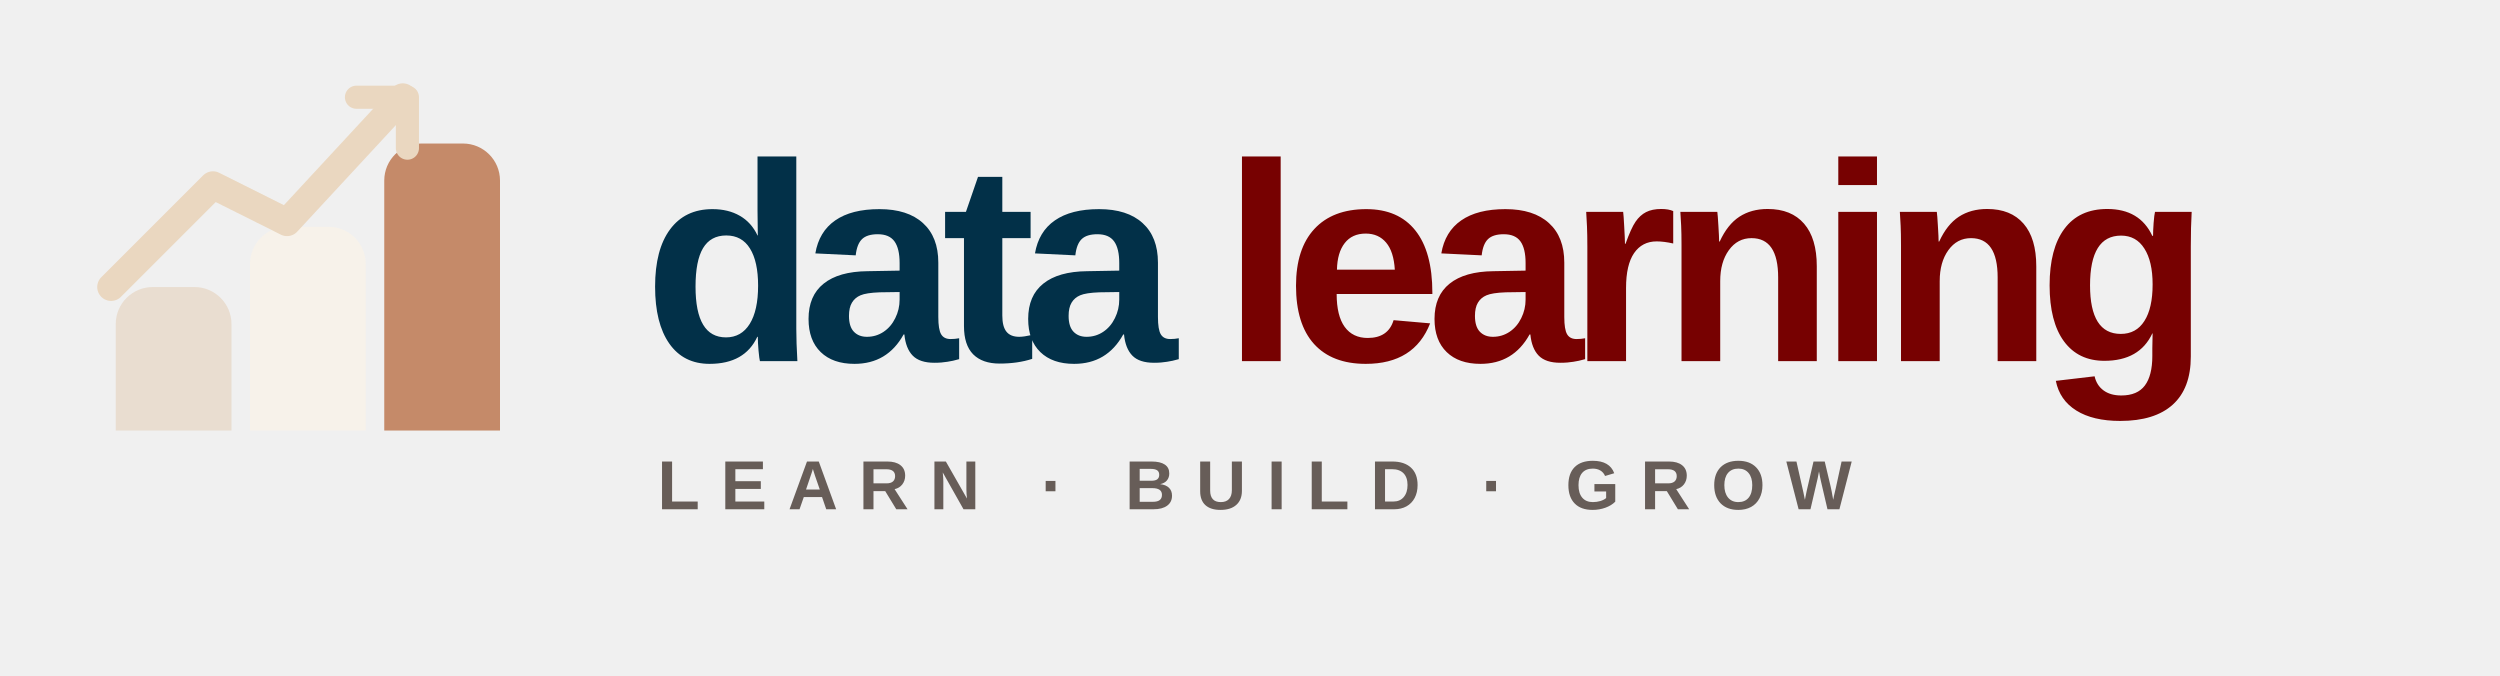
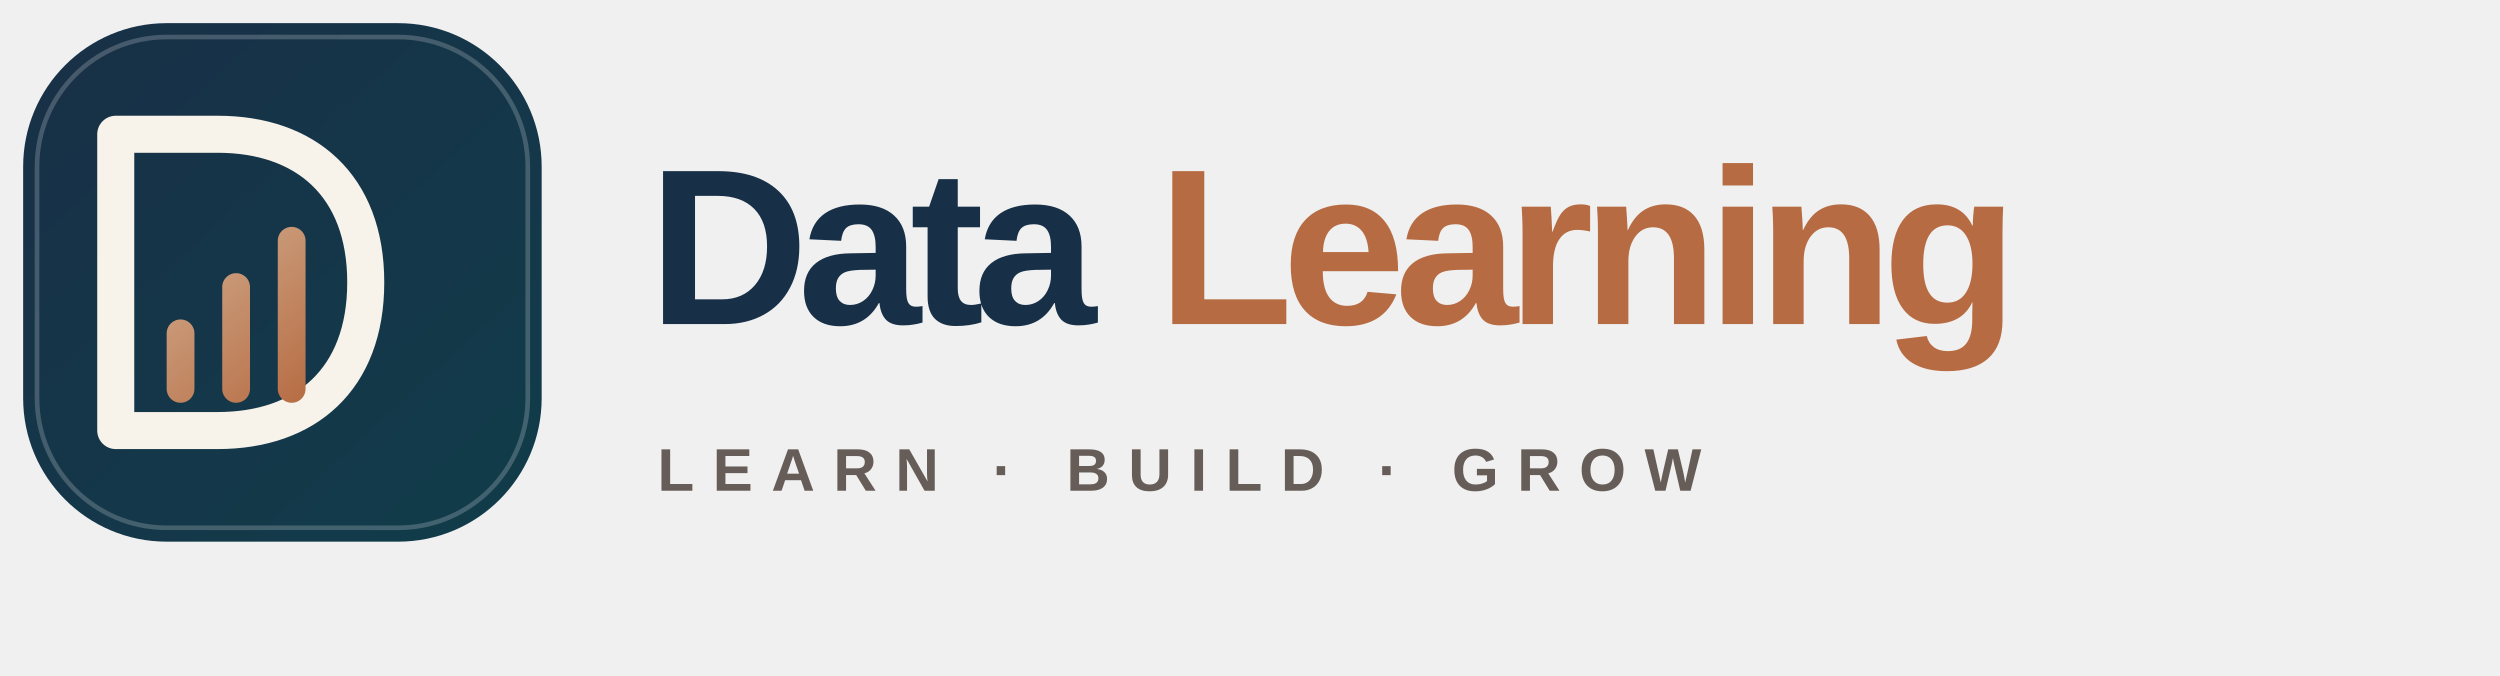
- <svg xmlns="http://www.w3.org/2000/svg" viewBox="0 0 540 146" role="img" aria-labelledby="t d">
+ <svg xmlns="http://www.w3.org/2000/svg" viewBox="0 0 540 146" role="img" aria-labelledby="wordmark-title wordmark-desc">
  <defs>
-     <linearGradient id="badge" x1="8" y1="7" x2="97" y2="106" gradientUnits="userSpaceOnUse">
-       <stop stop-color="#023048" />
-       <stop offset="1" stop-color="#023048" />
+     <linearGradient id="brand-bg" x1="12" y1="8" x2="100" y2="104" gradientUnits="userSpaceOnUse">
+       <stop stop-color="#183047" />
+       <stop offset="1" stop-color="#123B4A" />
+     </linearGradient>
+     <linearGradient id="brand-copper" x1="32" y1="36" x2="72" y2="83" gradientUnits="userSpaceOnUse">
+       <stop stop-color="#D9BFA4" />
+       <stop offset="1" stop-color="#B66B42" />
    </linearGradient>
  </defs>
-   <rect x="5" y="5" width="112" height="112" rx="31" fill="url(#C58A69ge)" />
-   <path d="M25 93V70a8 8 0 0 1 8-8h9a8 8 0 0 1 8 8v23Z" fill="#E9DDD0" />
-   <path d="M54 93V57a8 8 0 0 1 8-8h9a8 8 0 0 1 8 8v36Z" fill="#F7F2EA" />
-   <path d="M83 93V39a8 8 0 0 1 8-8h9a8 8 0 0 1 8 8v54Z" fill="#C58A69" />
-   <path d="M24 62 46 40l16 8 25-27" fill="none" stroke="#EAD7C0" stroke-linecap="round" stroke-linejoin="round" stroke-width="6" />
-   <path d="M77 21h11v11" fill="none" stroke="#EAD7C0" stroke-linecap="round" stroke-linejoin="round" stroke-width="5" />
-   <text x="139" y="78" font-family="Plus Jakarta Sans, DM Sans, Arial, sans-serif" font-weight="800" font-size="61" letter-spacing="-3.4" fill="#023048">data</text>
-   <text x="264" y="78" font-family="Plus Jakarta Sans, DM Sans, Arial, sans-serif" font-weight="800" font-size="61" letter-spacing="-3.4" fill="#770101">learning</text>
-   <text x="142" y="110" font-family="DM Sans, Arial, sans-serif" font-weight="700" font-size="15" letter-spacing="4.5" fill="#675D58">LEARN · BUILD · GROW</text>
+   <rect x="5" y="5" width="112" height="112" rx="31" fill="url(#brand-bg)" />
+   <rect x="8" y="8" width="106" height="106" rx="28" fill="none" stroke="#FFFFFF" stroke-opacity=".2" />
+   <path d="M25 29h22c19 0 32 11 32 32S66 93 47 93H25V29Z" fill="none" stroke="#F7F2EA" stroke-width="8" stroke-linejoin="round" />
+   <path d="M39 84V72M51 84V62M63 84V52" fill="none" stroke="url(#brand-copper)" stroke-width="6" stroke-linecap="round" />
+   <text x="140" y="70" font-family="Plus Jakarta Sans, DM Sans, Arial, sans-serif" font-weight="800" font-size="48" letter-spacing="-2.4" fill="#183047">Data</text>
+   <text x="250" y="70" font-family="Plus Jakarta Sans, DM Sans, Arial, sans-serif" font-weight="800" font-size="48" letter-spacing="-2.4" fill="#B66B42">Learning</text>
+   <text x="142" y="106" font-family="DM Sans, Arial, sans-serif" font-weight="700" font-size="13" letter-spacing="4" fill="#675D58">LEARN · BUILD · GROW</text>
</svg>
